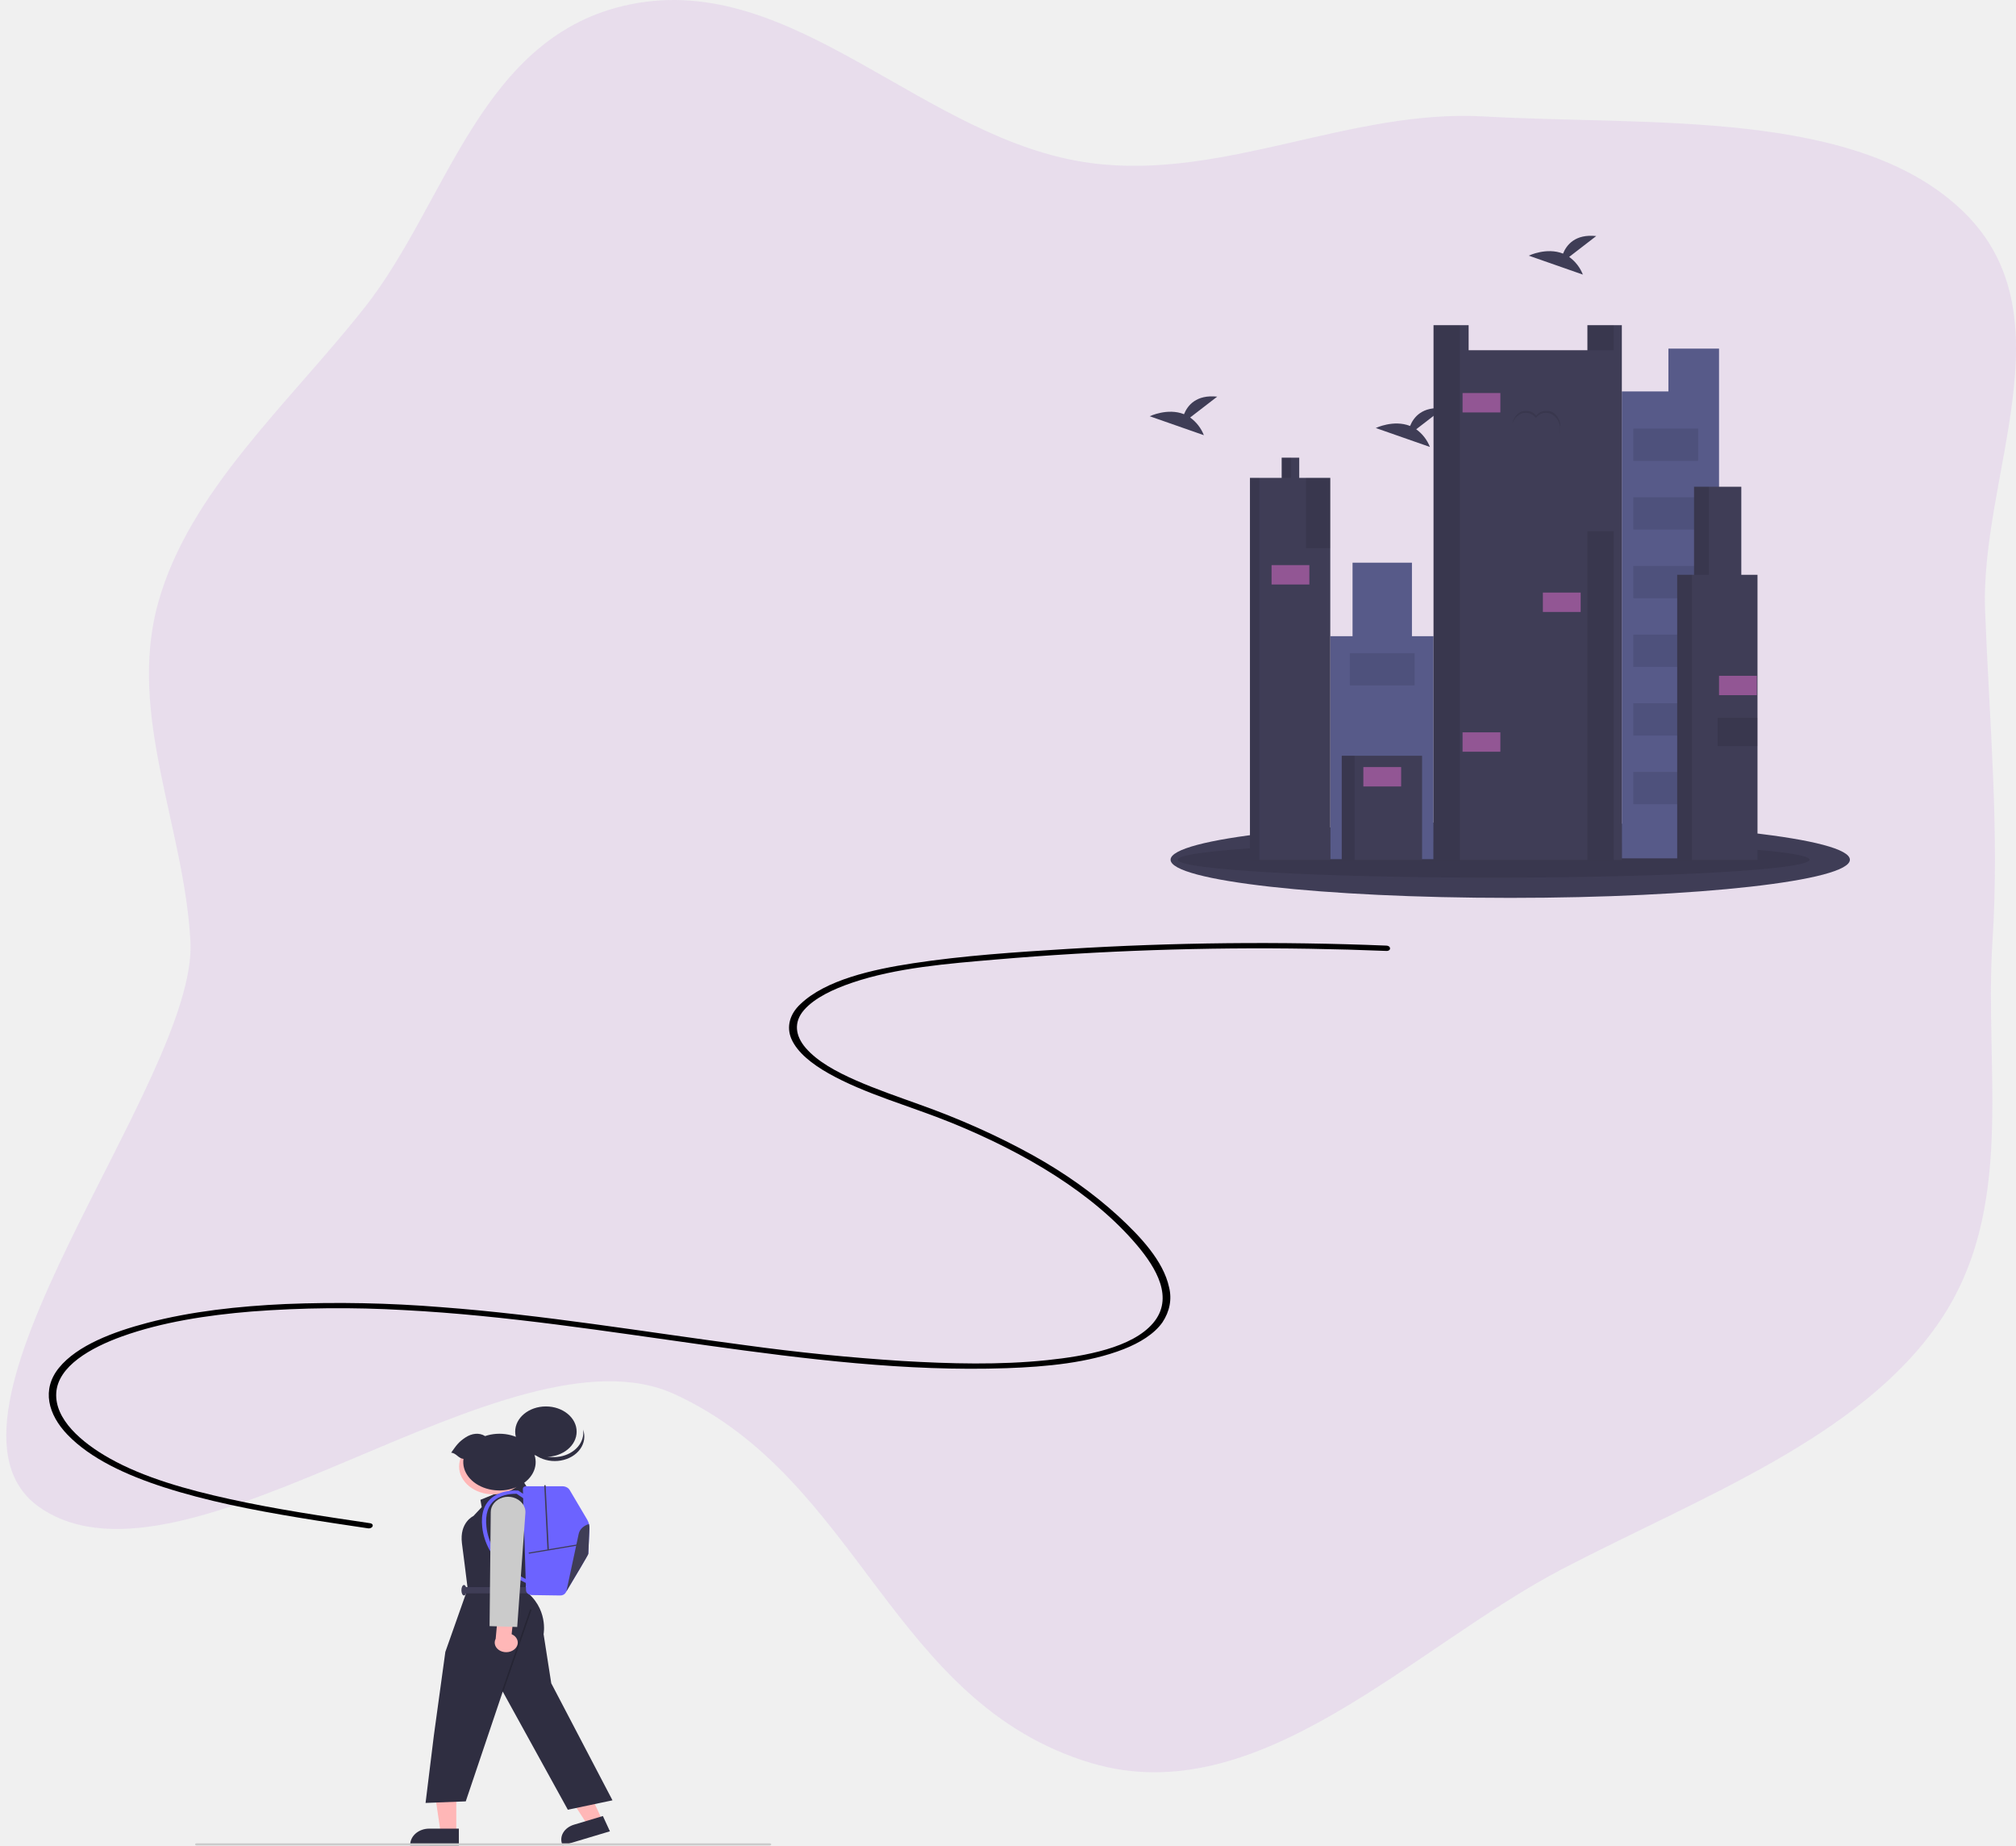
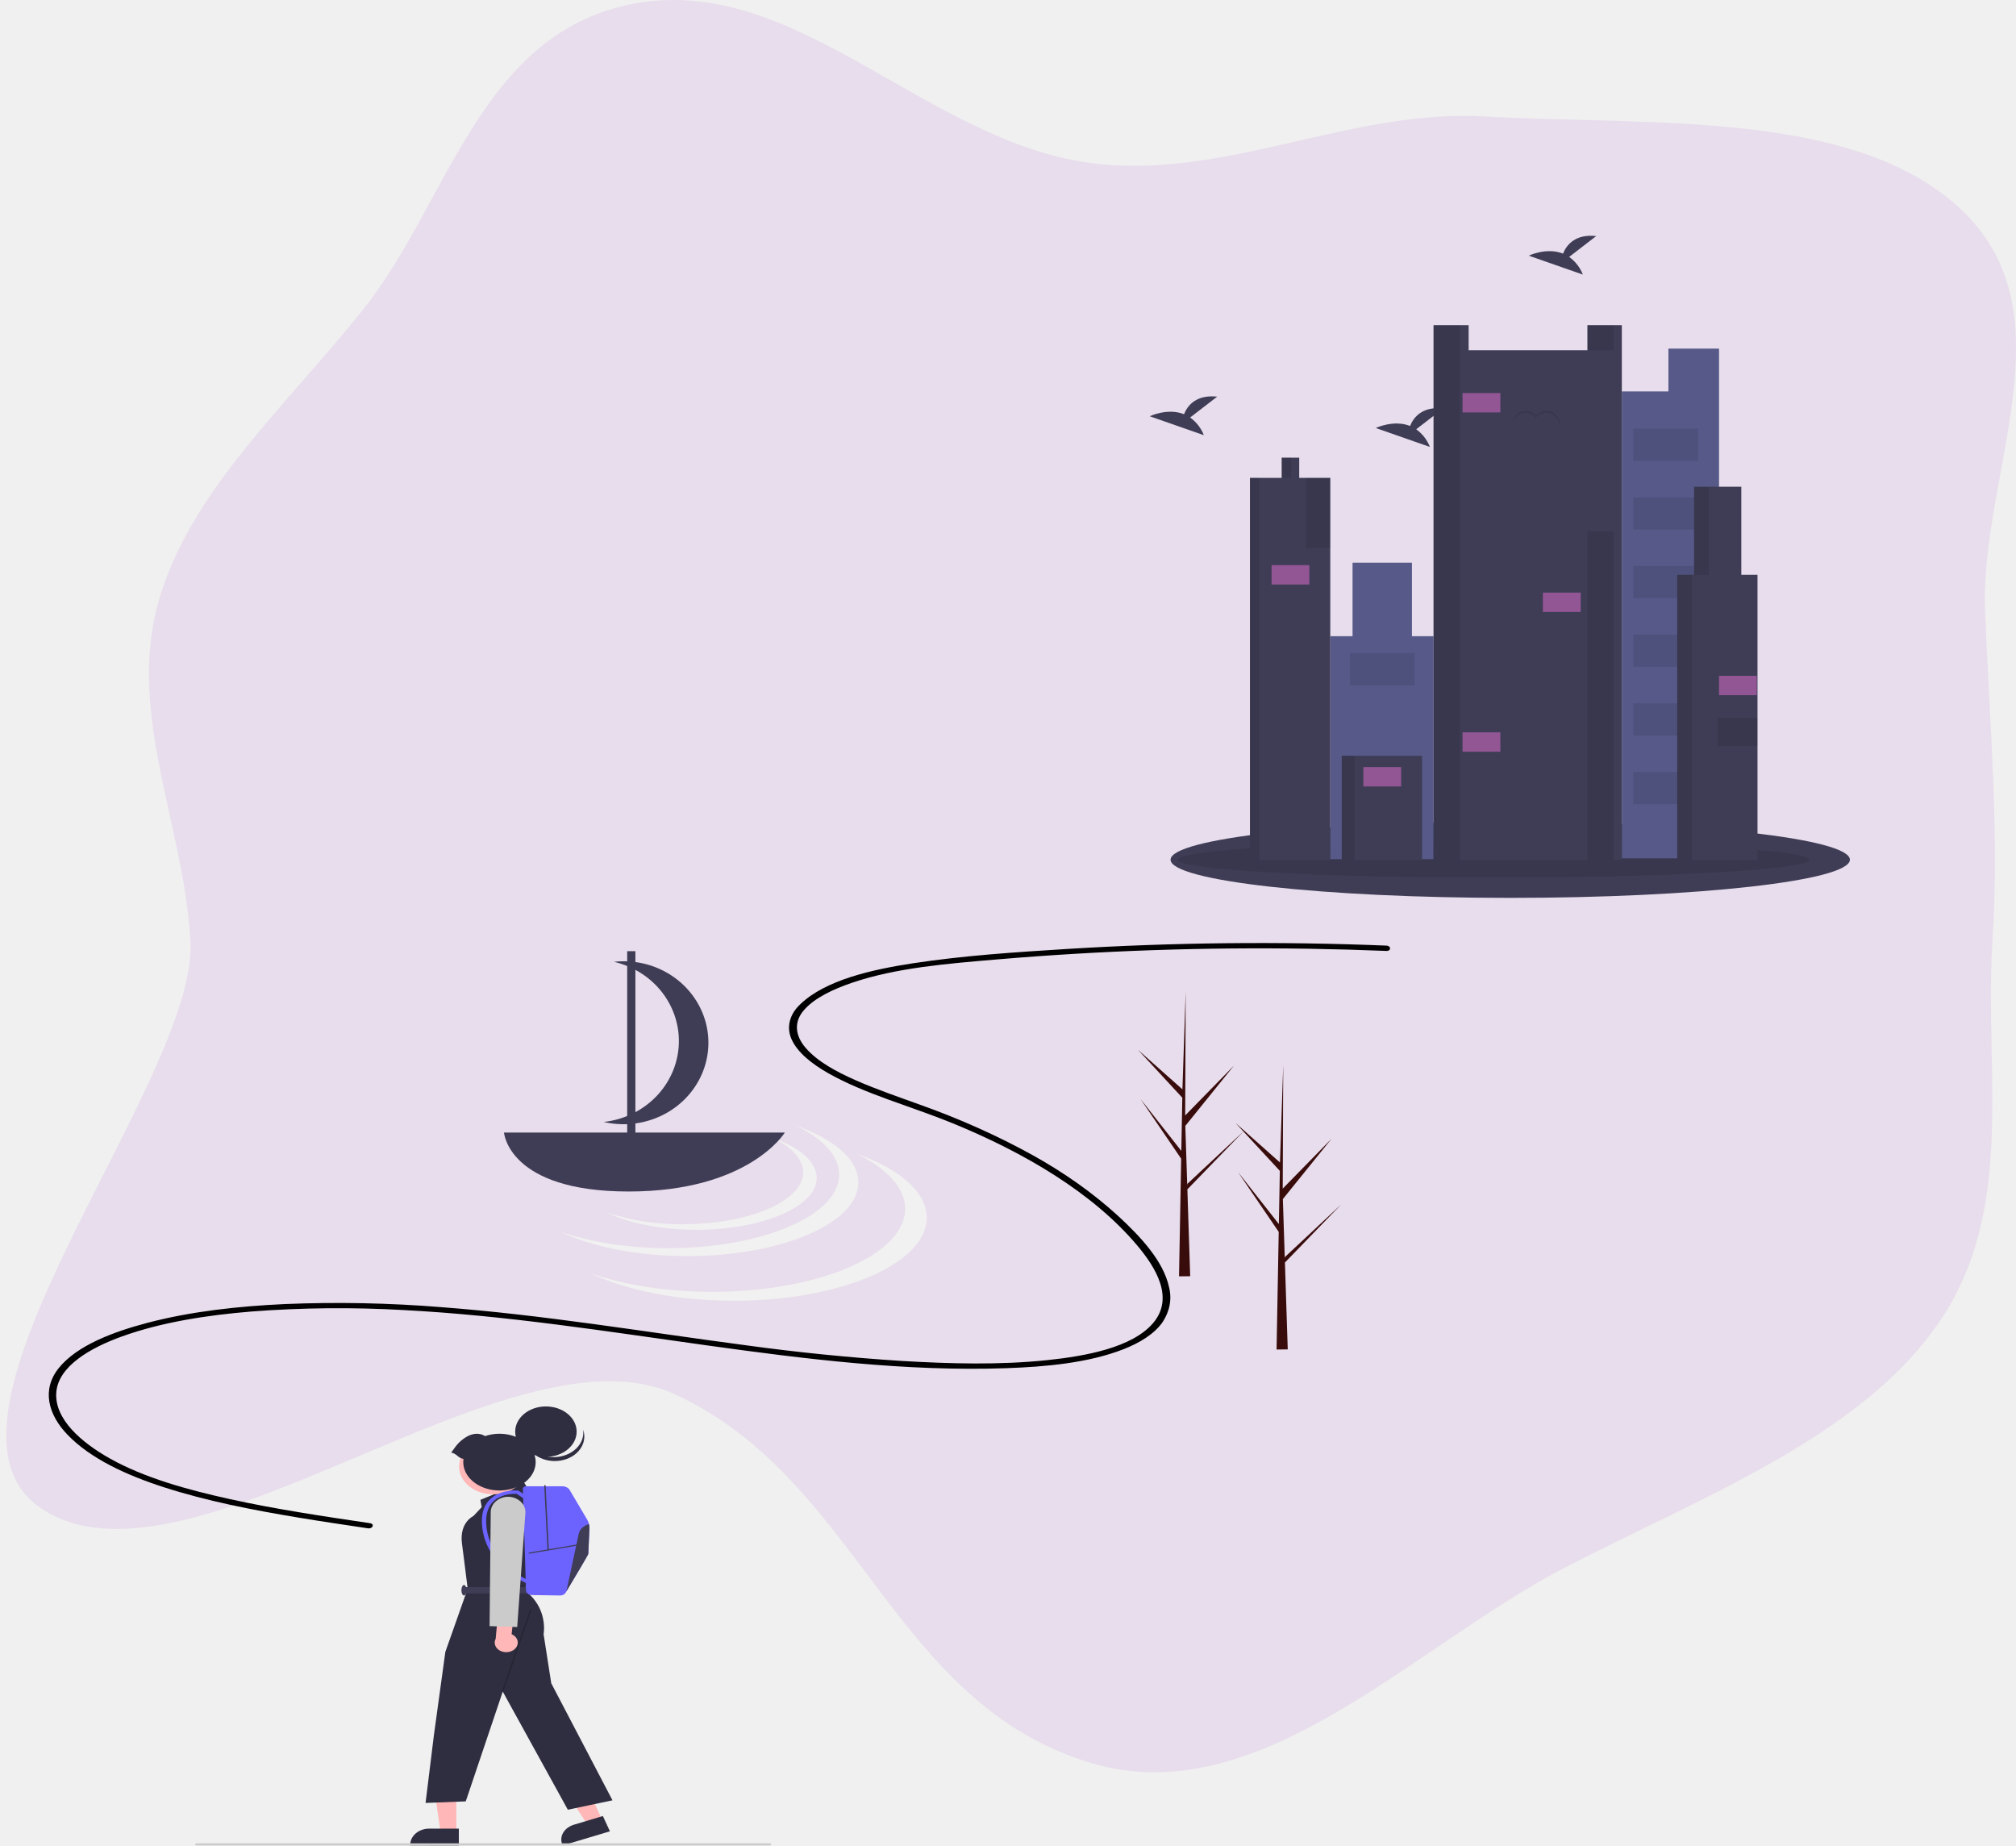
<svg xmlns="http://www.w3.org/2000/svg" width="248" height="227" viewBox="0 0 248 227" fill="none">
-   <path opacity="0.4" fill-rule="evenodd" clip-rule="evenodd" d="M134.223 20.062C150.495 22.206 166.099 13.387 182.545 14.322C203.056 15.487 228.632 13.318 241.664 26.17C254.637 38.964 243.566 58.594 244.199 75.127C244.726 88.874 245.989 102.129 245.102 115.864C244.076 131.734 248.066 148.738 238.543 162.643C228.818 176.842 209.22 184.141 192.329 192.92C173.811 202.544 154.869 223.038 134.223 216.86C109.667 209.512 105.765 181.955 83 171.5C62.57 162.118 23.016 197.692 5 185.5C-11.167 174.559 24.308 132.874 23.428 115.848C22.701 101.772 15.652 87.992 19.43 74.238C23.215 60.458 35.462 49.72 44.861 37.822C55.148 24.798 59.102 4.199 77.669 0.51C97.832 -3.498 113.729 17.363 134.223 20.062Z" fill="#DBC1E7" />
-   <path d="M170.541 116.316C157.435 115.785 144.29 115.923 131.214 116.731C124.912 117.122 118.51 117.544 112.324 118.487C107.341 119.247 101.559 120.531 98.454 123.522C97.804 124.125 97.366 124.823 97.174 125.561C96.982 126.299 97.042 127.058 97.348 127.777C98.088 129.482 99.93 130.901 101.891 132.013C106.404 134.571 112.004 136.06 117.007 138.093C126.14 141.804 134.499 146.806 139.864 153.16C142.225 155.956 144.47 159.674 141.842 162.755C139.266 165.774 133.517 166.814 128.828 167.304C122.952 167.919 116.898 167.752 110.997 167.408C104.527 166.994 98.094 166.347 91.723 165.471C79.242 163.826 66.874 161.735 54.22 160.783C47.875 160.271 41.476 160.144 35.098 160.404C29.339 160.67 23.53 161.296 18.119 162.721C13.949 163.819 9.505 165.48 7.253 168.251C5.082 170.922 5.928 174.002 8.292 176.466C11.137 179.431 15.572 181.462 20.183 182.947C25.434 184.638 31.05 185.734 36.672 186.666C39.524 187.139 42.392 187.566 45.259 187.991C45.857 188.08 46.113 187.45 45.513 187.361C39.73 186.503 33.931 185.643 28.292 184.402C23.073 183.254 17.733 181.782 13.46 179.371C10.003 177.42 6.716 174.57 6.92 171.33C7.126 168.064 11.12 165.783 15.034 164.379C19.927 162.625 25.485 161.771 30.931 161.324C37.168 160.847 43.457 160.789 49.71 161.149C62.334 161.808 74.677 163.781 87.055 165.502C99.08 167.174 111.48 168.723 123.804 168.294C128.688 168.124 133.922 167.644 138.234 165.952C140.209 165.177 141.99 164.085 142.993 162.664C143.897 161.311 144.183 159.803 143.813 158.336C143.114 155.116 140.326 152.13 137.544 149.564C134.495 146.782 130.958 144.268 127.013 142.079C122.683 139.688 118.015 137.602 113.078 135.85C110.46 134.905 107.805 133.995 105.31 132.9C102.918 131.849 100.558 130.586 99.097 128.881C97.834 127.406 97.602 125.723 98.918 124.227C100.249 122.714 102.542 121.659 104.804 120.888C110.253 119.031 116.587 118.533 122.549 118.024C135.349 116.934 148.25 116.492 161.145 116.703C164.279 116.754 167.411 116.843 170.541 116.97C171.154 116.995 171.152 116.341 170.541 116.316V116.316Z" fill="black" />
-   <path d="M193.033 31.602L196.361 29.036C193.776 28.761 192.713 30.12 192.278 31.196C190.258 30.387 188.059 31.447 188.059 31.447L194.719 33.777C194.383 32.912 193.798 32.157 193.033 31.602V31.602Z" fill="#3F3D56" />
-   <path d="M174.216 52.803L177.544 50.237C174.958 49.962 173.896 51.321 173.461 52.397C171.441 51.589 169.242 52.648 169.242 52.648L175.902 54.978C175.566 54.113 174.981 53.358 174.216 52.803V52.803Z" fill="#3F3D56" />
-   <path d="M146.407 51.355L149.736 48.79C147.15 48.515 146.088 49.874 145.653 50.95C143.633 50.141 141.434 51.201 141.434 51.201L148.094 53.531C147.758 52.666 147.173 51.911 146.407 51.355V51.355Z" fill="#3F3D56" />
-   <path d="M74.086 223.871L72.245 224.416L68.731 219.019L71.448 218.215L74.086 223.871Z" fill="#FFB7B7" />
-   <path d="M75.031 225.262L69.224 227L69.197 226.941C68.974 226.458 68.999 225.924 69.265 225.456C69.532 224.987 70.018 224.624 70.618 224.444L70.618 224.444L74.164 223.383L75.031 225.262Z" fill="#2F2E41" />
-   <path d="M56.13 225.45L54.21 225.45L53.296 219.249L56.131 219.249L56.13 225.45Z" fill="#FFB7B7" />
-   <path d="M56.446 227L50.461 226.999V226.934C50.461 226.403 50.706 225.894 51.143 225.519C51.58 225.144 52.172 224.933 52.79 224.933H52.79L56.446 224.933L56.446 227Z" fill="#2F2E41" />
-   <path d="M65.065 183.33L64.437 182.301L59.1 184.487L59.257 185.387L58.237 186.48C58.237 186.48 56.51 187.251 56.824 189.822L57.138 192.265L57.531 195.415L54.784 203.194L53.371 213.479L52.351 221.772L57.295 221.579L61.847 208.079L69.853 222.607L75.346 221.45L67.812 207.051L66.87 201.008C66.87 201.008 67.498 197.794 64.516 195.608L64.987 194.451V193.025L66.556 186.223L65.065 183.33Z" fill="#2F2E41" />
-   <path opacity="0.2" d="M65.216 197.949L61.751 207.981L61.929 208.022L65.394 197.99L65.216 197.949Z" fill="black" />
-   <path d="M64.951 195.22H57.076V195.995H64.951V195.22Z" fill="#3F3D56" />
-   <path d="M57.076 196.254C57.25 196.254 57.391 195.965 57.391 195.608C57.391 195.251 57.25 194.962 57.076 194.962C56.902 194.962 56.761 195.251 56.761 195.608C56.761 195.965 56.902 196.254 57.076 196.254Z" fill="#3F3D56" />
-   <path d="M62.688 183.393C64.722 182.485 65.47 180.402 64.358 178.741C63.246 177.079 60.696 176.469 58.661 177.377C56.627 178.285 55.88 180.368 56.992 182.03C58.104 183.691 60.654 184.302 62.688 183.393Z" fill="#FFB7B7" />
-   <path d="M67.156 179.201C69.244 179.201 70.936 177.813 70.936 176.1C70.936 174.388 69.244 173 67.156 173C65.068 173 63.376 174.388 63.376 176.1C63.376 177.813 65.068 179.201 67.156 179.201Z" fill="#2F2E41" />
-   <path d="M71.73 175.842C71.874 176.242 71.915 176.662 71.853 177.075C71.791 177.489 71.626 177.887 71.369 178.245C71.112 178.604 70.768 178.914 70.359 179.156C69.95 179.398 69.485 179.568 68.993 179.653C68.501 179.739 67.993 179.739 67.501 179.654C67.008 179.569 66.543 179.4 66.134 179.158C65.724 178.916 65.38 178.606 65.122 178.248C64.864 177.891 64.699 177.492 64.636 177.079C64.897 177.804 65.477 178.422 66.261 178.809C67.045 179.196 67.977 179.325 68.87 179.169C69.763 179.013 70.553 178.585 71.083 177.968C71.613 177.352 71.844 176.593 71.73 175.842V175.842Z" fill="#2F2E41" />
-   <path d="M57.016 179.454C56.906 180.217 57.12 180.986 57.624 181.644C58.129 182.302 58.897 182.811 59.809 183.092C60.721 183.374 61.725 183.412 62.668 183.201C63.61 182.99 64.437 182.541 65.02 181.924C65.604 181.308 65.912 180.558 65.895 179.79C65.879 179.023 65.541 178.281 64.932 177.68C64.323 177.079 63.477 176.651 62.527 176.464C61.577 176.277 60.574 176.341 59.674 176.646C58.93 176.176 58.008 176.322 57.258 176.817C56.41 177.378 56.158 177.763 55.501 178.685C56.148 178.756 56.37 179.383 57.016 179.454Z" fill="#2F2E41" />
-   <path d="M72.509 188.011C72.463 189.018 72.371 191 72.371 191.101C72.371 191.207 70.532 194.318 69.737 195.657V195.658C69.681 195.752 69.63 195.837 69.585 195.913C69.524 196.017 69.427 196.104 69.307 196.164C69.187 196.225 69.048 196.256 68.907 196.254L65.435 196.203C65.245 196.2 65.062 196.137 64.927 196.027C64.791 195.918 64.713 195.769 64.708 195.613L64.321 183.135C64.32 183.094 64.329 183.053 64.347 183.014C64.365 182.976 64.393 182.941 64.428 182.912C64.463 182.882 64.505 182.859 64.552 182.843C64.598 182.827 64.648 182.818 64.698 182.818H69.175C69.364 182.818 69.549 182.862 69.71 182.944C69.87 183.026 69.998 183.144 70.081 183.283L72.229 186.915C72.431 187.256 72.527 187.633 72.509 188.011V188.011Z" fill="#6C63FF" />
-   <path d="M64.658 194.703C63.728 194.262 62.893 193.71 62.183 193.066C60.533 191.613 59.529 189.78 59.323 187.842C59.139 186.184 59.559 184.951 60.572 184.179C61.859 183.196 63.611 183.339 63.685 183.346L63.764 183.353L64.951 184.139L64.615 184.45L63.553 183.746C63.228 183.734 61.9 183.731 60.931 184.474C60.038 185.157 59.672 186.278 59.841 187.806C60.038 189.651 60.991 191.397 62.558 192.783C63.235 193.396 64.027 193.923 64.909 194.347L64.658 194.703Z" fill="#6C63FF" />
-   <path d="M71.154 189.953L65.031 190.98L65.064 191.115L71.188 190.087L71.154 189.953Z" fill="#3F3D56" />
-   <path d="M67.119 182.687L66.951 182.692L67.348 190.651L67.517 190.645L67.119 182.687Z" fill="#3F3D56" />
-   <path d="M72.509 188.046C72.461 189.058 72.367 191.052 72.367 191.154C72.367 191.261 70.488 194.39 69.676 195.737L71.189 188.671C71.248 188.399 71.395 188.144 71.616 187.933C71.837 187.722 72.124 187.562 72.447 187.469C72.498 187.659 72.519 187.852 72.509 188.046Z" fill="#3F3D56" />
-   <path d="M63.395 202.768C63.522 202.632 63.611 202.476 63.656 202.309C63.702 202.142 63.703 201.968 63.659 201.801C63.615 201.633 63.528 201.476 63.404 201.34C63.279 201.203 63.12 201.092 62.938 201.012L63.227 198.345L61.323 197.804L60.977 201.574C60.837 201.838 60.818 202.135 60.923 202.41C61.029 202.685 61.251 202.918 61.549 203.065C61.847 203.212 62.2 203.263 62.54 203.208C62.88 203.153 63.185 202.997 63.395 202.768V202.768Z" fill="#FFB7B7" />
-   <path d="M63.625 200.129L60.226 200.023L60.37 185.999C60.367 185.603 60.511 185.215 60.78 184.892C61.049 184.568 61.43 184.326 61.869 184.198C62.279 184.081 62.722 184.081 63.133 184.197C63.598 184.331 63.998 184.595 64.269 184.946C64.54 185.297 64.667 185.715 64.63 186.134L63.625 200.129Z" fill="#CBCBCB" />
-   <path d="M94.692 227H24.185C24.136 227 24.089 226.986 24.054 226.962C24.02 226.938 24 226.905 24 226.87C24 226.836 24.02 226.803 24.054 226.779C24.089 226.755 24.136 226.741 24.185 226.741H94.692C94.741 226.741 94.788 226.755 94.823 226.779C94.857 226.803 94.877 226.836 94.877 226.87C94.877 226.905 94.857 226.938 94.823 226.962C94.788 226.986 94.741 227 94.692 227Z" fill="#CBCBCB" />
-   <path d="M185.783 110.444C208.859 110.444 227.566 108.342 227.566 105.75C227.566 103.157 208.859 101.056 185.783 101.056C162.707 101.056 144 103.157 144 105.75C144 108.342 162.707 110.444 185.783 110.444Z" fill="#3F3D56" />
-   <path opacity="0.1" d="M183.742 107.953C205.205 107.953 222.604 106.967 222.604 105.75C222.604 104.533 205.205 103.546 183.742 103.546C162.279 103.546 144.88 104.533 144.88 105.75C144.88 106.967 162.279 107.953 183.742 107.953Z" fill="black" />
-   <path d="M205.241 42.881V48.148H199.512V105.582H211.468V50.334V48.148V42.881H205.241Z" fill="#575A89" />
-   <path d="M173.691 78.256V69.214H166.385V78.256H163.645V105.681H176.348V78.256H173.691Z" fill="#575A89" />
-   <path d="M174.937 92.963H165.057V105.781H174.937V92.963Z" fill="#3F3D56" />
-   <path opacity="0.1" d="M166.634 92.963H165.057V105.781H166.634V92.963Z" fill="black" />
-   <path d="M195.278 40V43.08H180.665V40H176.348V105.781H199.512V40H195.278Z" fill="#3F3D56" />
-   <path opacity="0.1" d="M198.516 40H195.278V43.08H198.516V40Z" fill="black" />
-   <path opacity="0.1" d="M179.586 40H176.348V105.781H179.586V40Z" fill="black" />
-   <path d="M159.826 58.781V56.296H157.668V58.781H153.765V105.781H163.645V58.781H159.826Z" fill="#3F3D56" />
-   <path opacity="0.1" d="M158.83 56.296H157.668V58.781H158.83V56.296Z" fill="black" />
-   <path opacity="0.1" d="M154.928 58.781H153.765V105.781H154.928V58.781Z" fill="black" />
-   <path opacity="0.1" d="M198.516 65.339H195.278V105.781H198.516V65.339Z" fill="black" />
-   <path opacity="0.1" d="M163.645 58.781H160.657V67.426H163.645V58.781Z" fill="black" />
-   <path d="M184.568 48.347H179.918V50.732H184.568V48.347Z" fill="#925694" />
-   <path d="M194.448 72.891H189.798V75.275H194.448V72.891Z" fill="#925694" />
-   <path d="M184.568 90.081H179.918V92.466H184.568V90.081Z" fill="#925694" />
-   <path d="M161.072 69.512H156.422V71.897H161.072V69.512Z" fill="#925694" />
-   <path d="M172.363 94.354H167.714V96.739H172.363V94.354Z" fill="#925694" />
-   <path opacity="0.1" d="M174.023 80.343H166.053V84.317H174.023V80.343Z" fill="black" />
-   <path opacity="0.1" d="M208.894 52.719H200.924V56.694H208.894V52.719Z" fill="black" />
-   <path opacity="0.1" d="M208.894 61.165H200.924V65.14H208.894V61.165Z" fill="black" />
-   <path opacity="0.1" d="M208.894 69.611H200.924V73.586H208.894V69.611Z" fill="black" />
-   <path opacity="0.1" d="M208.894 78.058H200.924V82.032H208.894V78.058Z" fill="black" />
-   <path opacity="0.1" d="M208.894 86.504H200.924V90.479H208.894V86.504Z" fill="black" />
-   <path opacity="0.1" d="M208.894 94.95H200.924V98.925H208.894V94.95Z" fill="black" />
-   <path d="M214.208 70.704V59.873H208.396V70.704H206.32V105.781H216.2V70.704H214.208Z" fill="#3F3D56" />
-   <path opacity="0.1" d="M210.222 59.873H208.396V70.704H210.222V59.873Z" fill="black" />
-   <path opacity="0.1" d="M208.147 70.705H206.32V105.781H208.147V70.705Z" fill="black" />
-   <path opacity="0.1" d="M216.2 88.293H211.302V91.77H216.2V88.293Z" fill="black" />
-   <path d="M216.117 83.126H211.468V85.51H216.117V83.126Z" fill="#925694" />
-   <path opacity="0.1" d="M191.956 52.648V52.682C191.957 52.688 191.957 52.694 191.956 52.701C191.956 52.715 191.956 52.73 191.956 52.745V52.755C191.956 52.767 191.956 52.779 191.956 52.791V52.809V52.843C191.957 52.852 191.957 52.861 191.956 52.87L191.95 52.938C191.95 52.953 191.95 52.968 191.95 52.983V53.004C191.95 53.009 191.95 53.013 191.95 53.018C191.95 53.018 191.95 53.026 191.95 53.03C191.95 53.038 191.95 53.045 191.95 53.053V53.076V53.094C191.95 53.103 191.95 53.113 191.95 53.123C191.949 53.13 191.949 53.137 191.95 53.144C191.95 53.152 191.95 53.16 191.95 53.168L191.943 53.198C191.943 53.198 191.943 53.198 191.943 53.206C191.94 53.216 191.937 53.226 191.935 53.236C191.927 53.267 191.919 53.298 191.91 53.329C191.906 53.339 191.903 53.348 191.901 53.358L191.895 53.374C191.929 53.206 191.945 53.034 191.944 52.862C191.941 52.51 191.865 52.164 191.722 51.856C191.579 51.549 191.374 51.289 191.125 51.1C191.093 51.076 191.062 51.053 191.029 51.031C190.769 50.861 190.476 50.771 190.18 50.771C189.883 50.771 189.591 50.861 189.33 51.031C189.273 51.069 189.217 51.111 189.163 51.157C189.082 51.227 189.006 51.305 188.936 51.39C188.87 51.309 188.798 51.236 188.721 51.169V51.169C188.662 51.12 188.602 51.075 188.539 51.034C188.278 50.863 187.986 50.774 187.69 50.774C187.393 50.774 187.101 50.863 186.84 51.034C186.752 51.092 186.669 51.159 186.59 51.234C186.538 51.283 186.489 51.336 186.443 51.393C186.372 51.476 186.307 51.567 186.249 51.664C186.214 51.723 186.181 51.784 186.152 51.848V51.848C186.124 51.908 186.099 51.969 186.076 52.03C186.063 52.064 186.052 52.097 186.041 52.133C186.041 52.119 186.041 52.106 186.05 52.092C186.049 52.085 186.049 52.078 186.05 52.072C186.049 52.068 186.049 52.064 186.05 52.06L186.057 52.03C186.057 52.007 186.069 51.984 186.075 51.961C186.078 51.95 186.081 51.939 186.084 51.928C186.097 51.883 186.112 51.84 186.127 51.793L186.137 51.766C186.137 51.753 186.146 51.74 186.152 51.726C186.157 51.713 186.169 51.684 186.178 51.664L186.189 51.635L186.204 51.604C186.211 51.591 186.216 51.577 186.223 51.565C186.226 51.558 186.229 51.552 186.232 51.546C186.232 51.546 186.232 51.539 186.232 51.535C186.232 51.527 186.24 51.519 186.245 51.512L186.258 51.486L186.29 51.429L186.301 51.41L186.316 51.386L186.331 51.362L186.35 51.332L186.367 51.306V51.297L186.379 51.279L186.399 51.252L186.408 51.24L186.422 51.219L186.439 51.198C186.455 51.177 186.471 51.157 186.488 51.138C186.494 51.13 186.5 51.122 186.507 51.115C186.517 51.103 186.526 51.092 186.537 51.081L186.557 51.059C186.564 51.05 186.572 51.041 186.58 51.034L186.596 51.017L186.612 51.002L186.643 50.971L186.659 50.956C186.686 50.932 186.713 50.908 186.741 50.886L186.758 50.872L186.775 50.859L186.79 50.847L186.814 50.829L186.826 50.821L186.843 50.809L186.912 50.763L186.925 50.753L186.947 50.741L186.965 50.73L186.983 50.721L187.001 50.71L187.018 50.7L187.036 50.691L187.11 50.656L187.128 50.647L187.147 50.639L187.164 50.633L187.179 50.626L187.213 50.614H187.23H187.243H187.257L187.282 50.605L187.314 50.596C187.348 50.586 187.38 50.577 187.414 50.57H187.428H187.447H187.466H187.49H187.505L187.602 50.558H187.87L187.948 50.567H187.982H188.006H188.025H188.044H188.056C188.09 50.574 188.123 50.583 188.156 50.593L188.197 50.605H188.208H188.225L188.259 50.618H188.274L188.346 50.647H188.362L188.384 50.657L188.417 50.673L188.454 50.692L188.469 50.7L188.489 50.712L188.507 50.722L188.524 50.733L188.547 50.746L188.565 50.757L188.605 50.784L188.623 50.795L188.682 50.839L188.697 50.851L188.714 50.864L188.73 50.878L188.742 50.887L188.811 50.948L188.828 50.963L188.859 50.994L188.875 51.009L188.89 51.026L188.914 51.051L188.934 51.073L188.963 51.107C188.97 51.114 188.977 51.121 188.983 51.13C188.99 51.122 188.995 51.114 189.002 51.107L189.033 51.073C189.038 51.065 189.045 51.058 189.052 51.051L189.076 51.026L189.091 51.009L189.107 50.994L189.139 50.963L189.155 50.948C189.182 50.924 189.209 50.9 189.236 50.878L189.253 50.864L189.27 50.851L189.286 50.839L189.309 50.821L189.321 50.813L189.338 50.8L189.407 50.755L189.421 50.745L189.442 50.733L189.461 50.722L189.478 50.712L189.496 50.702L189.514 50.692L189.532 50.683L189.604 50.647L189.623 50.639L189.642 50.631L189.66 50.624L189.675 50.618L189.709 50.605H189.726H189.739H189.753L189.778 50.597L189.809 50.588C189.842 50.578 189.876 50.569 189.909 50.562H189.924H189.942H189.962H189.986H190.001L190.097 50.55H190.365L190.442 50.559H190.477H190.501H190.521H190.54H190.552C190.585 50.566 190.619 50.574 190.652 50.585L190.693 50.597H190.703H190.721L190.754 50.609H190.768L190.841 50.639H190.858L190.879 50.649L190.912 50.665L190.95 50.684L190.964 50.692L190.985 50.704L191.002 50.714L191.02 50.725L191.043 50.738L191.06 50.749L191.1 50.776L191.117 50.787C191.138 50.8 191.157 50.815 191.176 50.83L191.192 50.843L191.209 50.856L191.226 50.87L191.237 50.879L191.306 50.94L191.322 50.955L191.354 50.986L191.37 51.001L191.386 51.017L191.406 51.039L191.426 51.061C191.43 51.066 191.434 51.07 191.438 51.074V51.074C191.438 51.082 191.45 51.089 191.457 51.097L191.466 51.107L191.476 51.12L191.495 51.143L191.525 51.18L191.541 51.202C191.55 51.214 191.56 51.226 191.568 51.24L191.597 51.28C191.63 51.329 191.661 51.378 191.69 51.429C191.69 51.436 191.698 51.443 191.702 51.451L191.714 51.473L191.724 51.493C191.731 51.504 191.737 51.516 191.742 51.527L191.757 51.558L191.767 51.577L191.774 51.593L191.781 51.608L191.791 51.631L191.801 51.654C191.824 51.709 191.845 51.763 191.864 51.818C191.867 51.826 191.869 51.834 191.871 51.843C191.879 51.866 191.886 51.889 191.893 51.912L191.9 51.934C191.902 51.943 191.905 51.953 191.908 51.962L191.914 51.989V52.007C191.914 52.015 191.914 52.023 191.914 52.031L191.921 52.061C191.921 52.077 191.929 52.095 191.933 52.111C191.936 52.127 191.933 52.127 191.933 52.137L191.939 52.173V52.188V52.21C191.939 52.21 191.939 52.221 191.939 52.226C191.939 52.232 191.939 52.236 191.939 52.241V52.253C191.939 52.253 191.939 52.263 191.939 52.267V52.293V52.32V52.348V52.377V52.393C191.939 52.402 191.939 52.412 191.939 52.421C191.939 52.431 191.939 52.431 191.939 52.436C191.939 52.442 191.939 52.457 191.939 52.466C191.939 52.472 191.939 52.478 191.939 52.484V52.503C191.94 52.514 191.94 52.524 191.939 52.535V52.535C191.94 52.546 191.94 52.557 191.939 52.568L191.956 52.648Z" fill="black" />
+   <g clip-path="url(#clip0)">
+     <path opacity="0.4" fill-rule="evenodd" clip-rule="evenodd" d="M134.223 20.062C150.495 22.206 166.099 13.387 182.545 14.322C203.056 15.487 228.632 13.318 241.664 26.17C254.637 38.964 243.566 58.594 244.199 75.127C244.726 88.874 245.989 102.129 245.102 115.864C244.076 131.734 248.066 148.738 238.543 162.643C228.818 176.842 209.22 184.141 192.329 192.92C173.811 202.544 154.869 223.038 134.223 216.86C109.667 209.512 105.765 181.955 83 171.5C62.57 162.118 23.016 197.692 5 185.5C-11.167 174.559 24.308 132.874 23.428 115.848C22.701 101.772 15.652 87.992 19.43 74.238C23.215 60.458 35.462 49.72 44.861 37.822C55.148 24.798 59.102 4.199 77.669 0.51C97.832 -3.498 113.729 17.363 134.223 20.062Z" fill="#DBC1E7" />
+     <path d="M170.541 116.316C157.435 115.785 144.29 115.923 131.214 116.731C124.912 117.122 118.51 117.544 112.324 118.487C107.341 119.247 101.559 120.531 98.454 123.522C97.804 124.125 97.366 124.823 97.174 125.561C96.982 126.299 97.042 127.058 97.348 127.777C98.088 129.482 99.93 130.901 101.891 132.013C106.404 134.571 112.004 136.06 117.007 138.093C126.14 141.804 134.499 146.806 139.864 153.16C142.225 155.956 144.47 159.674 141.842 162.755C139.266 165.774 133.517 166.814 128.828 167.304C122.952 167.919 116.898 167.752 110.997 167.408C104.527 166.994 98.094 166.347 91.723 165.471C79.242 163.826 66.874 161.735 54.22 160.783C47.875 160.271 41.476 160.144 35.098 160.404C29.339 160.67 23.53 161.296 18.119 162.721C13.949 163.819 9.505 165.48 7.253 168.251C5.082 170.922 5.928 174.002 8.292 176.466C11.137 179.431 15.572 181.462 20.183 182.947C25.434 184.638 31.05 185.734 36.672 186.666C39.524 187.139 42.392 187.566 45.259 187.991C45.857 188.08 46.113 187.45 45.513 187.361C39.73 186.503 33.931 185.643 28.292 184.402C23.073 183.254 17.733 181.782 13.46 179.371C10.003 177.42 6.716 174.57 6.92 171.33C7.126 168.064 11.12 165.783 15.034 164.379C19.927 162.625 25.485 161.771 30.931 161.324C37.168 160.847 43.457 160.789 49.71 161.149C62.334 161.808 74.677 163.781 87.055 165.502C99.08 167.174 111.48 168.723 123.804 168.294C128.688 168.124 133.922 167.644 138.234 165.952C140.209 165.177 141.99 164.085 142.993 162.664C143.897 161.311 144.183 159.803 143.813 158.336C143.114 155.116 140.326 152.13 137.544 149.564C134.495 146.782 130.958 144.268 127.013 142.079C122.683 139.688 118.015 137.602 113.078 135.85C110.46 134.905 107.805 133.995 105.31 132.9C102.918 131.849 100.558 130.586 99.097 128.881C97.834 127.406 97.602 125.723 98.918 124.227C100.249 122.714 102.542 121.659 104.804 120.888C110.253 119.031 116.587 118.533 122.549 118.024C135.349 116.934 148.25 116.492 161.145 116.703C164.279 116.754 167.411 116.843 170.541 116.97C171.154 116.995 171.152 116.341 170.541 116.316Z" fill="black" />
+     <path d="M193.033 31.602L196.361 29.036C193.776 28.761 192.713 30.12 192.278 31.196C190.258 30.387 188.059 31.447 188.059 31.447L194.719 33.777C194.383 32.912 193.798 32.157 193.033 31.602Z" fill="#3F3D56" />
+     <path d="M174.216 52.803L177.544 50.237C174.958 49.962 173.896 51.321 173.461 52.397C171.441 51.589 169.242 52.648 169.242 52.648L175.902 54.978C175.566 54.113 174.981 53.358 174.216 52.803Z" fill="#3F3D56" />
+     <path d="M146.407 51.355L149.736 48.79C147.15 48.515 146.088 49.874 145.653 50.95C143.633 50.141 141.434 51.201 141.434 51.201L148.094 53.531C147.758 52.666 147.173 51.911 146.407 51.355Z" fill="#3F3D56" />
+     <path d="M74.086 223.871L72.245 224.416L68.731 219.019L71.448 218.215L74.086 223.871Z" fill="#FFB7B7" />
+     <path d="M75.031 225.262L69.224 227L69.197 226.941C68.974 226.458 68.999 225.924 69.265 225.456C69.532 224.987 70.018 224.624 70.618 224.444H70.618L74.164 223.383L75.031 225.262Z" fill="#2F2E41" />
+     <path d="M56.13 225.45H54.21L53.296 219.249H56.131L56.13 225.45Z" fill="#FFB7B7" />
+     <path d="M56.446 227L50.461 226.999V226.934C50.461 226.403 50.706 225.894 51.143 225.519C51.58 225.144 52.172 224.933 52.79 224.933H52.79H56.446L56.446 227Z" fill="#2F2E41" />
+     <path d="M65.065 183.33L64.437 182.301L59.1 184.487L59.257 185.387L58.237 186.48C58.237 186.48 56.51 187.251 56.824 189.822L57.138 192.265L57.531 195.415L54.784 203.194L53.371 213.479L52.351 221.772L57.295 221.579L61.847 208.079L69.853 222.607L75.346 221.45L67.812 207.051L66.87 201.008C66.87 201.008 67.498 197.794 64.516 195.608L64.987 194.451V193.025L66.556 186.223L65.065 183.33Z" fill="#2F2E41" />
+     <path opacity="0.2" d="M65.216 197.949L61.751 207.981L61.929 208.022L65.394 197.99L65.216 197.949Z" fill="black" />
+     <path d="M64.951 195.22H57.076V195.995H64.951V195.22Z" fill="#3F3D56" />
+     <path d="M57.076 196.254C57.25 196.254 57.391 195.965 57.391 195.608C57.391 195.251 57.25 194.962 57.076 194.962C56.902 194.962 56.761 195.251 56.761 195.608C56.761 195.965 56.902 196.254 57.076 196.254Z" fill="#3F3D56" />
+     <path d="M62.688 183.393C64.722 182.485 65.47 180.402 64.358 178.741C63.246 177.079 60.696 176.469 58.661 177.377C56.627 178.285 55.88 180.368 56.992 182.03C58.104 183.691 60.654 184.302 62.688 183.393Z" fill="#FFB7B7" />
+     <path d="M67.156 179.201C69.244 179.201 70.936 177.813 70.936 176.1C70.936 174.388 69.244 173 67.156 173C65.068 173 63.376 174.388 63.376 176.1C63.376 177.813 65.068 179.201 67.156 179.201Z" fill="#2F2E41" />
+     <path d="M71.73 175.842C71.874 176.242 71.915 176.662 71.853 177.075C71.791 177.489 71.626 177.887 71.369 178.245C71.112 178.604 70.768 178.914 70.359 179.156C69.95 179.398 69.485 179.568 68.993 179.653C68.501 179.739 67.993 179.739 67.501 179.654C67.008 179.569 66.543 179.4 66.134 179.158C65.724 178.916 65.38 178.606 65.122 178.248C64.864 177.891 64.699 177.492 64.636 177.079C64.897 177.804 65.477 178.422 66.261 178.809C67.045 179.196 67.977 179.325 68.87 179.169C69.763 179.013 70.553 178.585 71.083 177.968C71.613 177.352 71.844 176.593 71.73 175.842Z" fill="#2F2E41" />
+     <path d="M57.017 179.454C56.906 180.217 57.12 180.986 57.624 181.644C58.129 182.302 58.897 182.811 59.809 183.092C60.721 183.374 61.725 183.412 62.668 183.201C63.61 182.99 64.437 182.541 65.02 181.924C65.604 181.308 65.912 180.558 65.896 179.79C65.88 179.023 65.541 178.281 64.932 177.68C64.323 177.079 63.478 176.651 62.527 176.464C61.577 176.277 60.574 176.341 59.674 176.646C58.93 176.176 58.008 176.322 57.258 176.817C56.41 177.378 56.159 177.763 55.501 178.685C56.148 178.756 56.37 179.383 57.017 179.454Z" fill="#2F2E41" />
+     <path d="M72.509 188.011C72.463 189.018 72.371 191 72.371 191.101C72.371 191.207 70.532 194.318 69.737 195.657V195.658C69.681 195.752 69.63 195.837 69.585 195.913C69.524 196.017 69.427 196.104 69.307 196.164C69.187 196.225 69.048 196.256 68.907 196.254L65.435 196.203C65.245 196.2 65.062 196.137 64.927 196.027C64.791 195.918 64.713 195.769 64.708 195.613L64.321 183.135C64.32 183.094 64.329 183.053 64.347 183.014C64.365 182.976 64.393 182.941 64.428 182.912C64.463 182.882 64.505 182.859 64.552 182.843C64.598 182.827 64.648 182.818 64.698 182.818H69.175C69.364 182.818 69.549 182.862 69.71 182.944C69.87 183.026 69.998 183.144 70.081 183.283L72.229 186.915C72.431 187.256 72.527 187.633 72.509 188.011Z" fill="#6C63FF" />
+     <path d="M64.658 194.703C63.728 194.262 62.893 193.71 62.183 193.066C60.533 191.613 59.529 189.78 59.323 187.842C59.139 186.184 59.559 184.951 60.572 184.179C61.859 183.196 63.611 183.339 63.685 183.346L63.764 183.353L64.951 184.139L64.615 184.45L63.553 183.746C63.228 183.734 61.9 183.731 60.931 184.474C60.038 185.157 59.672 186.278 59.841 187.806C60.038 189.651 60.991 191.397 62.558 192.783C63.235 193.396 64.027 193.923 64.909 194.347L64.658 194.703Z" fill="#6C63FF" />
+     <path d="M71.154 189.953L65.031 190.98L65.064 191.115L71.188 190.087L71.154 189.953Z" fill="#3F3D56" />
+     <path d="M67.119 182.687L66.95 182.692L67.348 190.651L67.517 190.645L67.119 182.687Z" fill="#3F3D56" />
+     <path d="M72.509 188.046C72.461 189.058 72.367 191.052 72.367 191.154C72.367 191.261 70.488 194.39 69.676 195.737L71.189 188.671C71.248 188.399 71.395 188.144 71.616 187.933C71.837 187.722 72.124 187.562 72.447 187.469C72.498 187.659 72.519 187.852 72.509 188.046Z" fill="#3F3D56" />
+     <path d="M63.395 202.768C63.522 202.632 63.611 202.476 63.656 202.309C63.702 202.142 63.703 201.968 63.659 201.801C63.615 201.633 63.528 201.476 63.404 201.34C63.279 201.203 63.12 201.092 62.938 201.012L63.227 198.345L61.323 197.804L60.977 201.574C60.837 201.838 60.818 202.135 60.923 202.41C61.029 202.685 61.251 202.918 61.549 203.065C61.847 203.212 62.2 203.263 62.54 203.208C62.88 203.153 63.185 202.997 63.395 202.768Z" fill="#FFB7B7" />
+     <path d="M63.625 200.129L60.226 200.023L60.37 185.999C60.367 185.603 60.511 185.215 60.78 184.892C61.049 184.568 61.43 184.326 61.869 184.198C62.279 184.081 62.722 184.081 63.133 184.197C63.599 184.331 63.998 184.595 64.269 184.946C64.54 185.297 64.667 185.715 64.63 186.134L63.625 200.129Z" fill="#CBCBCB" />
+     <path d="M94.692 227H24.185C24.136 227 24.089 226.986 24.054 226.962C24.02 226.938 24 226.905 24 226.87C24 226.836 24.02 226.803 24.054 226.779C24.089 226.755 24.136 226.741 24.185 226.741H94.692C94.741 226.741 94.788 226.755 94.823 226.779C94.857 226.803 94.877 226.836 94.877 226.87C94.877 226.905 94.857 226.938 94.823 226.962C94.788 226.986 94.741 227 94.692 227Z" fill="#CBCBCB" />
+     <path d="M185.783 110.444C208.859 110.444 227.566 108.342 227.566 105.75C227.566 103.157 208.859 101.056 185.783 101.056C162.707 101.056 144 103.157 144 105.75C144 108.342 162.707 110.444 185.783 110.444Z" fill="#3F3D56" />
+     <path opacity="0.1" d="M183.742 107.953C205.205 107.953 222.604 106.967 222.604 105.75C222.604 104.533 205.205 103.546 183.742 103.546C162.279 103.546 144.88 104.533 144.88 105.75C144.88 106.967 162.279 107.953 183.742 107.953Z" fill="black" />
+     <path d="M205.241 42.881V48.148H199.512V105.582H211.468V50.334V48.148V42.881H205.241Z" fill="#575A89" />
+     <path d="M173.691 78.256V69.214H166.385V78.256H163.645V105.681H176.348V78.256H173.691Z" fill="#575A89" />
+     <path d="M174.937 92.963H165.057V105.781H174.937V92.963Z" fill="#3F3D56" />
+     <path opacity="0.1" d="M166.634 92.963H165.057V105.781H166.634V92.963Z" fill="black" />
+     <path d="M195.278 40V43.08H180.665V40H176.348V105.781H199.512V40H195.278Z" fill="#3F3D56" />
+     <path opacity="0.1" d="M198.516 40H195.278V43.08H198.516V40Z" fill="black" />
+     <path opacity="0.1" d="M179.586 40H176.348V105.781H179.586V40Z" fill="black" />
+     <path d="M159.826 58.781V56.296H157.668V58.781H153.765V105.781H163.645V58.781H159.826Z" fill="#3F3D56" />
+     <path opacity="0.1" d="M158.83 56.296H157.668V58.781H158.83V56.296Z" fill="black" />
+     <path opacity="0.1" d="M154.928 58.781H153.765V105.781H154.928V58.781Z" fill="black" />
+     <path opacity="0.1" d="M198.516 65.339H195.278V105.781H198.516V65.339Z" fill="black" />
+     <path opacity="0.1" d="M163.645 58.781H160.657V67.426H163.645V58.781Z" fill="black" />
+     <path d="M184.568 48.347H179.918V50.732H184.568V48.347Z" fill="#925694" />
+     <path d="M194.448 72.891H189.798V75.275H194.448V72.891Z" fill="#925694" />
+     <path d="M184.568 90.081H179.918V92.466H184.568V90.081Z" fill="#925694" />
+     <path d="M161.072 69.512H156.422V71.897H161.072V69.512Z" fill="#925694" />
+     <path d="M172.363 94.354H167.714V96.739H172.363V94.354Z" fill="#925694" />
+     <path opacity="0.1" d="M174.023 80.343H166.053V84.317H174.023V80.343Z" fill="black" />
+     <path opacity="0.1" d="M208.894 52.719H200.924V56.694H208.894V52.719Z" fill="black" />
+     <path opacity="0.1" d="M208.894 61.165H200.924V65.14H208.894V61.165Z" fill="black" />
+     <path opacity="0.1" d="M208.894 69.611H200.924V73.586H208.894V69.611Z" fill="black" />
+     <path opacity="0.1" d="M208.894 78.058H200.924V82.032H208.894V78.058Z" fill="black" />
+     <path opacity="0.1" d="M208.894 86.504H200.924V90.479H208.894V86.504Z" fill="black" />
+     <path opacity="0.1" d="M208.894 94.95H200.924V98.925H208.894V94.95Z" fill="black" />
+     <path d="M214.208 70.704V59.873H208.396V70.704H206.32V105.781H216.2V70.704H214.208Z" fill="#3F3D56" />
+     <path opacity="0.1" d="M210.222 59.873H208.396V70.704H210.222V59.873Z" fill="black" />
+     <path opacity="0.1" d="M208.147 70.705H206.32V105.781H208.147V70.705Z" fill="black" />
+     <path opacity="0.1" d="M216.2 88.293H211.302V91.77H216.2V88.293Z" fill="black" />
+     <path d="M216.117 83.126H211.468V85.51H216.117V83.126Z" fill="#925694" />
+     <path opacity="0.1" d="M191.956 52.648V52.682C191.957 52.688 191.957 52.694 191.956 52.701C191.956 52.715 191.956 52.73 191.956 52.745V52.755C191.956 52.767 191.956 52.779 191.956 52.791V52.809V52.843C191.957 52.852 191.957 52.861 191.956 52.87L191.95 52.938C191.95 52.953 191.95 52.968 191.95 52.983V53.004C191.95 53.009 191.95 53.013 191.95 53.018C191.95 53.018 191.95 53.026 191.95 53.03C191.95 53.038 191.95 53.045 191.95 53.053V53.076V53.094C191.95 53.103 191.95 53.113 191.95 53.123C191.949 53.13 191.949 53.137 191.95 53.144C191.95 53.152 191.95 53.16 191.95 53.168L191.943 53.198C191.943 53.198 191.943 53.198 191.943 53.206C191.94 53.216 191.937 53.226 191.935 53.236C191.927 53.267 191.919 53.298 191.91 53.329C191.906 53.339 191.903 53.348 191.901 53.358L191.895 53.374C191.929 53.206 191.945 53.034 191.944 52.862C191.941 52.51 191.865 52.164 191.722 51.856C191.579 51.549 191.374 51.289 191.125 51.1C191.093 51.076 191.062 51.053 191.029 51.031C190.769 50.861 190.476 50.771 190.18 50.771C189.883 50.771 189.591 50.861 189.33 51.031C189.273 51.069 189.217 51.111 189.163 51.157C189.082 51.227 189.006 51.305 188.936 51.39C188.87 51.309 188.798 51.236 188.721 51.169C188.662 51.12 188.602 51.075 188.539 51.034C188.278 50.863 187.986 50.774 187.69 50.774C187.393 50.774 187.101 50.863 186.84 51.034C186.752 51.092 186.669 51.159 186.59 51.234C186.538 51.283 186.489 51.336 186.443 51.393C186.372 51.476 186.307 51.567 186.249 51.664C186.214 51.723 186.181 51.784 186.152 51.848C186.124 51.908 186.099 51.969 186.076 52.03C186.063 52.064 186.052 52.097 186.041 52.133C186.041 52.119 186.041 52.106 186.05 52.092C186.049 52.085 186.049 52.078 186.05 52.072C186.049 52.068 186.049 52.064 186.05 52.06L186.057 52.03C186.057 52.007 186.069 51.984 186.075 51.961C186.078 51.95 186.081 51.939 186.084 51.928C186.097 51.883 186.112 51.84 186.127 51.793L186.137 51.766C186.137 51.753 186.146 51.74 186.152 51.726C186.157 51.713 186.169 51.684 186.178 51.664L186.189 51.635L186.204 51.604C186.211 51.591 186.216 51.577 186.223 51.565C186.226 51.558 186.229 51.552 186.232 51.546C186.232 51.546 186.232 51.539 186.232 51.535C186.232 51.527 186.24 51.519 186.245 51.512L186.258 51.486L186.29 51.429L186.301 51.41L186.316 51.386L186.331 51.362L186.35 51.332L186.367 51.306V51.297L186.379 51.279L186.399 51.252L186.408 51.24L186.422 51.219L186.439 51.198C186.455 51.177 186.471 51.157 186.488 51.138C186.494 51.13 186.5 51.122 186.507 51.115C186.517 51.103 186.526 51.092 186.537 51.081L186.557 51.059C186.564 51.05 186.572 51.041 186.58 51.034L186.596 51.017L186.612 51.002L186.643 50.971L186.659 50.956C186.686 50.932 186.713 50.908 186.741 50.886L186.758 50.872L186.775 50.859L186.79 50.847L186.814 50.829L186.826 50.821L186.843 50.809L186.912 50.763L186.925 50.753L186.947 50.741L186.965 50.73L186.983 50.721L187.001 50.71L187.018 50.7L187.036 50.691L187.11 50.656L187.128 50.647L187.147 50.639L187.164 50.633L187.179 50.626L187.213 50.614H187.23H187.243H187.257L187.282 50.605L187.314 50.596C187.348 50.586 187.38 50.577 187.414 50.57H187.428H187.447H187.466H187.49H187.505L187.602 50.558H187.87L187.948 50.567H187.982H188.006H188.025H188.044H188.056C188.09 50.574 188.123 50.583 188.156 50.593L188.197 50.605H188.208H188.225L188.259 50.618H188.274L188.346 50.647H188.362L188.384 50.657L188.417 50.673L188.454 50.692L188.469 50.7L188.489 50.712L188.507 50.722L188.524 50.733L188.547 50.746L188.565 50.757L188.605 50.784L188.623 50.795L188.682 50.839L188.697 50.851L188.714 50.864L188.73 50.878L188.742 50.887L188.811 50.948L188.828 50.963L188.859 50.994L188.875 51.009L188.89 51.026L188.914 51.051L188.934 51.073L188.963 51.107C188.97 51.114 188.977 51.121 188.983 51.13C188.99 51.122 188.995 51.114 189.002 51.107L189.033 51.073C189.038 51.065 189.045 51.058 189.052 51.051L189.076 51.026L189.091 51.009L189.107 50.994L189.139 50.963L189.155 50.948C189.182 50.924 189.209 50.9 189.236 50.878L189.253 50.864L189.27 50.851L189.286 50.839L189.309 50.821L189.321 50.813L189.338 50.8L189.407 50.755L189.421 50.745L189.442 50.733L189.461 50.722L189.478 50.712L189.496 50.702L189.514 50.692L189.532 50.683L189.604 50.647L189.623 50.639L189.642 50.631L189.66 50.624L189.675 50.618L189.709 50.605H189.726H189.739H189.753L189.778 50.597L189.809 50.588C189.842 50.578 189.876 50.569 189.909 50.562H189.924H189.942H189.962H189.986H190.001L190.097 50.55H190.365L190.442 50.559H190.477H190.501H190.521H190.54H190.552C190.585 50.566 190.619 50.574 190.652 50.585L190.693 50.597H190.703H190.721L190.754 50.609H190.768L190.841 50.639H190.858L190.879 50.649L190.912 50.665L190.95 50.684L190.964 50.692L190.985 50.704L191.002 50.714L191.02 50.725L191.043 50.738L191.06 50.749L191.1 50.776L191.117 50.787C191.138 50.8 191.157 50.815 191.176 50.83L191.192 50.843L191.209 50.856L191.226 50.87L191.237 50.879L191.306 50.94L191.322 50.955L191.354 50.986L191.37 51.001L191.386 51.017L191.406 51.039L191.426 51.061C191.43 51.066 191.434 51.07 191.438 51.074C191.438 51.082 191.45 51.089 191.457 51.097L191.466 51.107L191.476 51.12L191.495 51.143L191.525 51.18L191.541 51.202C191.55 51.214 191.56 51.226 191.568 51.24L191.597 51.28C191.63 51.329 191.661 51.378 191.69 51.429C191.69 51.436 191.698 51.443 191.702 51.451L191.714 51.473L191.724 51.493C191.731 51.504 191.737 51.516 191.742 51.527L191.757 51.558L191.767 51.577L191.774 51.593L191.781 51.608L191.791 51.631L191.801 51.654C191.824 51.709 191.845 51.763 191.864 51.818C191.867 51.826 191.869 51.834 191.871 51.843C191.879 51.866 191.886 51.889 191.893 51.912L191.9 51.934C191.902 51.943 191.905 51.953 191.908 51.962L191.914 51.989V52.007C191.914 52.015 191.914 52.023 191.914 52.031L191.921 52.061C191.921 52.077 191.929 52.095 191.933 52.111C191.936 52.127 191.933 52.127 191.933 52.137L191.939 52.173V52.188V52.21C191.939 52.21 191.939 52.221 191.939 52.226C191.939 52.232 191.939 52.236 191.939 52.241V52.253C191.939 52.253 191.939 52.263 191.939 52.267V52.293V52.32V52.348V52.377V52.393C191.939 52.402 191.939 52.412 191.939 52.421C191.939 52.431 191.939 52.431 191.939 52.436C191.939 52.442 191.939 52.457 191.939 52.466C191.939 52.472 191.939 52.478 191.939 52.484V52.503C191.94 52.514 191.94 52.524 191.939 52.535C191.94 52.546 191.94 52.557 191.939 52.568L191.956 52.648Z" fill="black" />
+     <path d="M97.865 138.442C101.201 140.044 103.232 142.16 103.232 144.481C103.232 149.481 93.816 153.534 82.201 153.534C77.151 153.534 72.519 152.767 68.893 151.49C72.744 153.339 78.333 154.504 84.557 154.504C96.172 154.504 105.588 150.451 105.588 145.451C105.588 142.625 102.578 140.102 97.865 138.442Z" fill="#F1F1F1" />
+     <path d="M105.286 141.876C109.05 143.684 111.342 146.072 111.342 148.691C111.342 154.332 100.717 158.906 87.611 158.906C81.913 158.906 76.686 158.04 72.595 156.6C76.94 158.686 83.247 160 90.269 160C103.375 160 114 155.427 114 149.785C114 146.596 110.604 143.75 105.286 141.876Z" fill="#F1F1F1" />
+     <path d="M95.025 139.955C97.375 141.084 98.806 142.574 98.806 144.209C98.806 147.732 92.173 150.587 83.99 150.587C80.802 150.627 77.63 150.14 74.614 149.147C77.326 150.45 81.264 151.271 85.649 151.271C93.832 151.271 100.466 148.415 100.466 144.893C100.466 142.902 98.346 141.124 95.025 139.955Z" fill="#F1F1F1" />
+     <path d="M62 139.308C62 139.308 62.517 146.562 77.322 146.562C92.128 146.562 96.548 139.308 96.548 139.308H62Z" fill="#3F3D56" />
+     <path d="M83.015 120.277C80.878 118.717 78.195 118.012 75.529 118.309C77.912 118.861 80.016 120.202 81.472 122.096C82.929 123.99 83.645 126.316 83.494 128.667C83.343 131.017 82.336 133.242 80.648 134.95C78.961 136.658 76.701 137.74 74.266 138.007C76.595 138.547 79.047 138.3 81.21 137.308C83.372 136.316 85.113 134.638 86.139 132.558C87.166 130.478 87.416 128.121 86.847 125.884C86.278 123.648 84.925 121.668 83.015 120.277V120.277Z" fill="#3F3D56" />
+     <path d="M78.163 117H77.154V140.087H78.163V117Z" fill="#3F3D56" />
+     <path d="M146.108 147.226L146.096 147.212L146.066 146.297L153 139.14L146.074 145.612L146.05 145.806L145.812 138.491L151.802 131.071L145.796 137.205L145.858 122.05L145.858 122L145.856 122.05L145.458 133.994L140 129.142L145.441 135.023L145.321 141.566L140.299 135.18L145.303 142.528L145.236 146.166L145.053 156.246L145.04 156.999C145.502 157.002 145.96 156.996 146.413 156.983L146.099 147.301L146.108 147.226Z" fill="#390C0C" />
+     <path d="M158.108 156.226L158.096 156.212L158.066 155.297L165 148.14L158.074 154.612L158.05 154.806L157.812 147.491L163.802 140.071L157.796 146.205L157.858 131.05L157.858 131L157.856 131.05L157.458 142.994L152 138.142L157.441 144.023L157.321 150.566L152.299 144.18L157.303 151.528L157.236 155.166L157.053 165.246L157.04 165.999C157.502 166.002 157.96 165.996 158.413 165.983L158.099 156.301L158.108 156.226Z" fill="#390C0C" />
+   </g>
+   <defs>
+     <clipPath id="clip0">
+       <rect width="248" height="227" fill="white" />
+     </clipPath>
+   </defs>
</svg>
